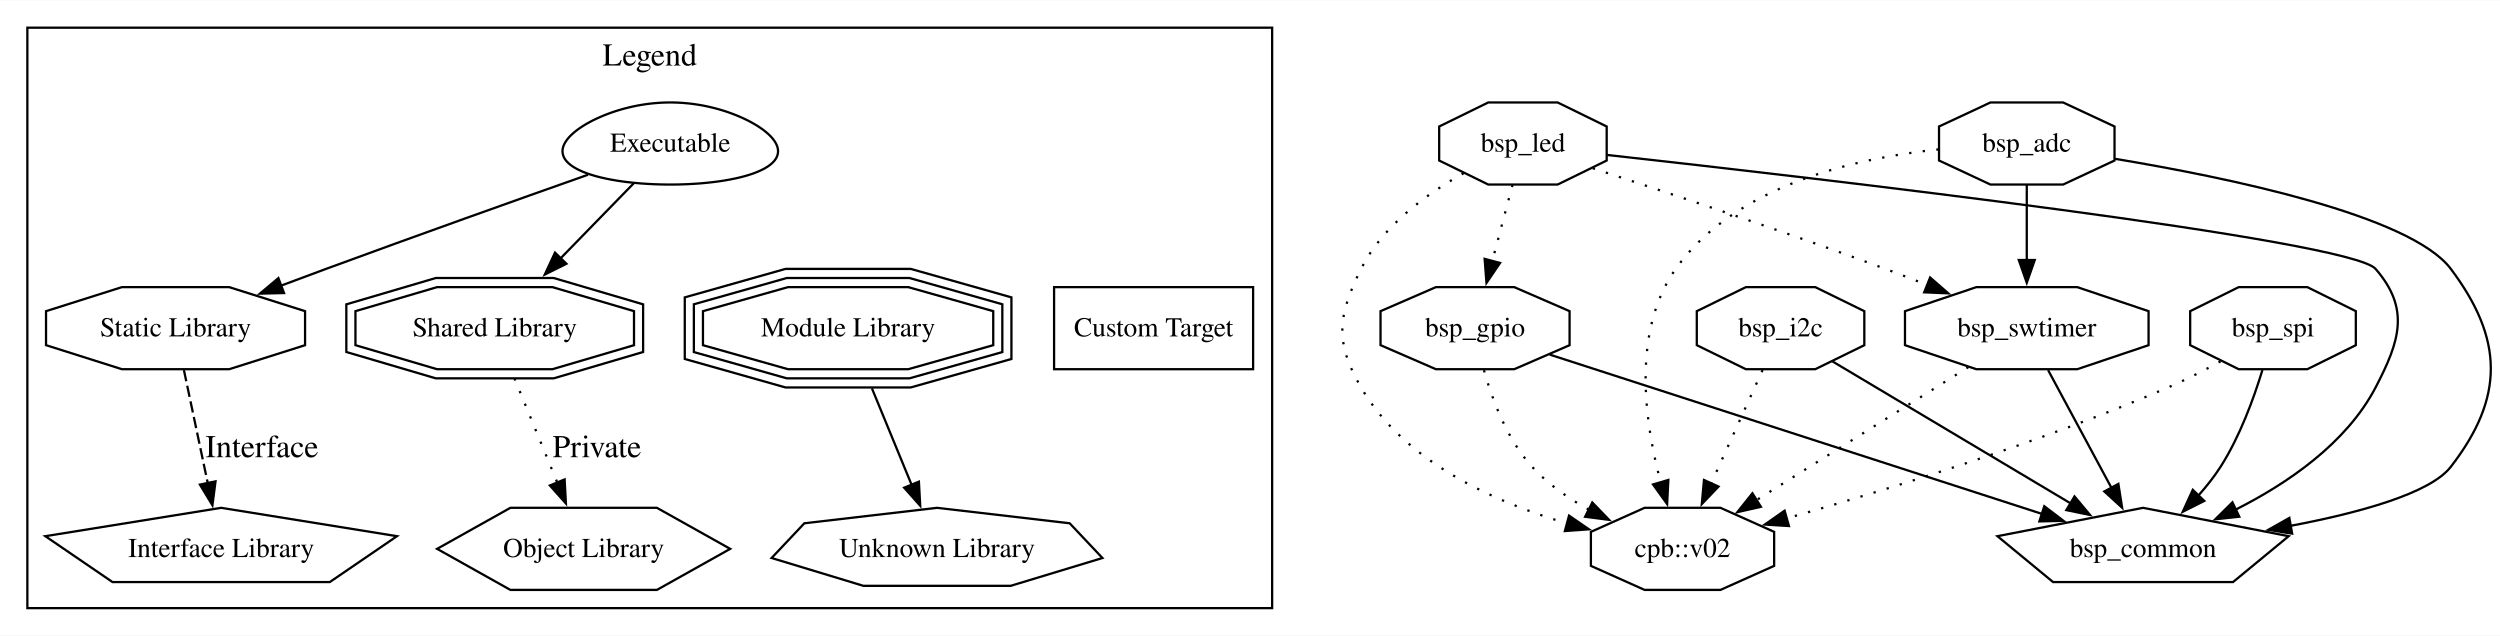
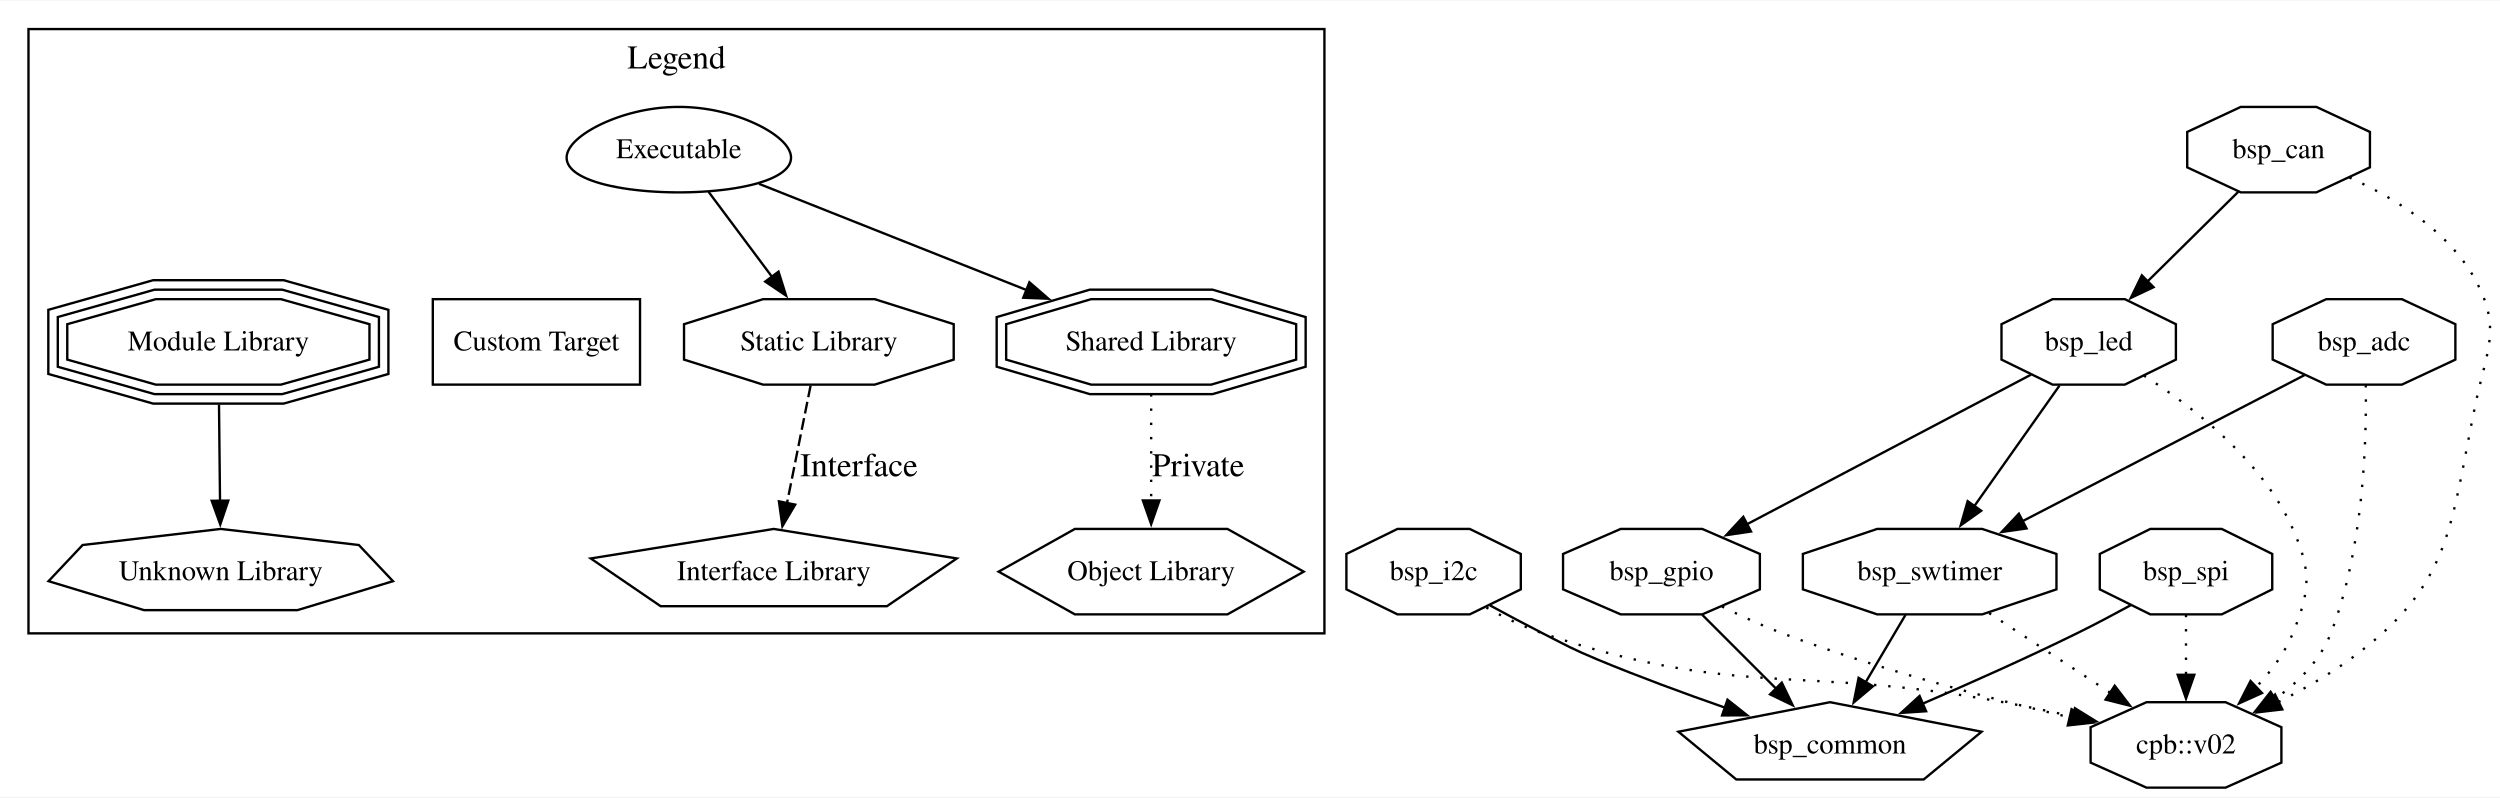
- <svg xmlns="http://www.w3.org/2000/svg" width="1097pt" height="279pt" viewBox="0.00 0.00 1096.57 278.60">
-   <g id="graph0" class="graph" transform="translate(4,274.6) scale(1)" data-name="bsp_lib">
-     <polygon fill="white" stroke="none" points="-4,4 -4,-274.6 1092.57,-274.6 1092.57,4 -4,4" style="" />
+ <svg xmlns="http://www.w3.org/2000/svg" width="1053pt" height="336pt" viewBox="0.00 0.00 1053.29 335.60">
+   <g id="graph0" class="graph" transform="translate(4,331.6) scale(1)" data-name="bsp_lib">
+     <polygon fill="white" stroke="none" points="-4,4 -4,-331.6 1049.29,-331.6 1049.29,4 -4,4" style="" />
    <g id="clust1" class="cluster" data-name="clusterLegend">
-       <polygon fill="none" stroke="black" points="8,-8 8,-262.6 554,-262.6 554,-8 8,-8" style="" />
-       <text text-anchor="middle" x="281" y="-246" font-family="Times,serif" font-size="14.00" style="">Legend</text>
+       <polygon fill="none" stroke="black" points="8,-65 8,-319.6 554,-319.6 554,-65 8,-65" style="" />
+       <text text-anchor="middle" x="281" y="-303" font-family="Times,serif" font-size="14.00" style="">Legend</text>
    </g>
    <g id="node1" class="node" pointer-events="visible" data-name="legendNode0">
-       <polygon fill="none" stroke="black" points="294.37,-193.85 297.27,-193.95 300.14,-194.1 302.96,-194.29 305.73,-194.54 308.44,-194.83 311.07,-195.16 313.62,-195.55 316.07,-195.98 318.42,-196.45 320.66,-196.96 322.78,-197.51 324.76,-198.11 326.62,-198.74 328.34,-199.41 329.91,-200.11 331.33,-200.84 332.61,-201.6 333.73,-202.39 334.7,-203.21 335.51,-204.05 336.17,-204.91 336.67,-205.79 337.02,-206.69 337.22,-207.6 337.28,-208.52 337.19,-209.45 336.96,-210.39 336.59,-211.33 336.1,-212.27 335.48,-213.21 334.75,-214.15 333.9,-215.08 332.94,-216 331.89,-216.91 330.74,-217.81 329.5,-218.69 328.19,-219.55 326.79,-220.39 325.33,-221.21 323.81,-222 322.23,-222.76 320.6,-223.49 318.93,-224.19 317.21,-224.86 315.46,-225.49 313.67,-226.09 311.86,-226.64 310.03,-227.15 308.17,-227.62 306.3,-228.05 304.41,-228.44 302.51,-228.77 300.6,-229.06 298.68,-229.31 296.76,-229.5 294.83,-229.65 292.9,-229.75 290.97,-229.8 289.03,-229.8 287.1,-229.75 285.17,-229.65 283.24,-229.5 281.32,-229.31 279.4,-229.06 277.49,-228.77 275.59,-228.44 273.7,-228.05 271.83,-227.62 269.97,-227.15 268.14,-226.64 266.33,-226.09 264.54,-225.49 262.79,-224.86 261.07,-224.19 259.4,-223.49 257.77,-222.76 256.19,-222 254.67,-221.21 253.21,-220.39 251.81,-219.55 250.5,-218.69 249.26,-217.81 248.11,-216.91 247.06,-216 246.1,-215.08 245.25,-214.15 244.52,-213.21 243.9,-212.27 243.41,-211.33 243.04,-210.39 242.81,-209.45 242.72,-208.52 242.78,-207.6 242.98,-206.69 243.33,-205.79 243.83,-204.91 244.49,-204.05 245.3,-203.21 246.27,-202.39 247.39,-201.6 248.67,-200.84 250.09,-200.11 251.66,-199.41 253.38,-198.74 255.24,-198.11 257.22,-197.51 259.34,-196.96 261.58,-196.45 263.93,-195.98 266.38,-195.55 268.93,-195.16 271.56,-194.83 274.27,-194.54 277.04,-194.29 279.86,-194.1 282.73,-193.95 285.63,-193.85 288.54,-193.8 291.46,-193.8 294.37,-193.85" style="" />
-       <text text-anchor="middle" x="290" y="-208.2" font-family="Times,serif" font-size="12.00" style="">Executable</text>
+       <polygon fill="none" stroke="black" points="286.37,-250.85 289.27,-250.95 292.14,-251.1 294.96,-251.29 297.73,-251.54 300.44,-251.83 303.07,-252.16 305.62,-252.55 308.07,-252.98 310.42,-253.45 312.66,-253.96 314.78,-254.51 316.76,-255.11 318.62,-255.74 320.34,-256.41 321.91,-257.11 323.33,-257.84 324.61,-258.6 325.73,-259.39 326.7,-260.21 327.51,-261.05 328.17,-261.91 328.67,-262.79 329.02,-263.69 329.22,-264.6 329.28,-265.52 329.19,-266.45 328.96,-267.39 328.59,-268.33 328.1,-269.27 327.48,-270.21 326.75,-271.15 325.9,-272.08 324.94,-273 323.89,-273.91 322.74,-274.81 321.5,-275.69 320.19,-276.55 318.79,-277.39 317.33,-278.21 315.81,-279 314.23,-279.76 312.6,-280.49 310.93,-281.19 309.21,-281.86 307.46,-282.49 305.67,-283.09 303.86,-283.64 302.03,-284.15 300.17,-284.62 298.3,-285.05 296.41,-285.44 294.51,-285.77 292.6,-286.06 290.68,-286.31 288.76,-286.5 286.83,-286.65 284.9,-286.75 282.97,-286.8 281.03,-286.8 279.1,-286.75 277.17,-286.65 275.24,-286.5 273.32,-286.31 271.4,-286.06 269.49,-285.77 267.59,-285.44 265.7,-285.05 263.83,-284.62 261.97,-284.15 260.14,-283.64 258.33,-283.09 256.54,-282.49 254.79,-281.86 253.07,-281.19 251.4,-280.49 249.77,-279.76 248.19,-279 246.67,-278.21 245.21,-277.39 243.81,-276.55 242.5,-275.69 241.26,-274.81 240.11,-273.91 239.06,-273 238.1,-272.08 237.25,-271.15 236.52,-270.21 235.9,-269.27 235.41,-268.33 235.04,-267.39 234.81,-266.45 234.72,-265.52 234.78,-264.6 234.98,-263.69 235.33,-262.79 235.83,-261.91 236.49,-261.05 237.3,-260.21 238.27,-259.39 239.39,-258.6 240.67,-257.84 242.09,-257.11 243.66,-256.41 245.38,-255.74 247.24,-255.11 249.22,-254.51 251.34,-253.96 253.58,-253.45 255.93,-252.98 258.38,-252.55 260.93,-252.16 263.56,-251.83 266.27,-251.54 269.04,-251.29 271.86,-251.1 274.73,-250.95 277.63,-250.85 280.54,-250.8 283.46,-250.8 286.37,-250.85" style="" />
+       <text text-anchor="middle" x="282" y="-265.2" font-family="Times,serif" font-size="12.00" style="">Executable</text>
    </g>
    <g id="node2" class="node" pointer-events="visible" data-name="legendNode1">
-       <polygon fill="none" stroke="black" points="129.81,-123.34 129.81,-138.26 96.53,-148.8 49.47,-148.8 16.19,-138.26 16.19,-123.34 49.47,-112.8 96.53,-112.8 129.81,-123.34" style="" />
-       <text text-anchor="middle" x="73" y="-127.2" font-family="Times,serif" font-size="12.00" style="">Static Library</text>
+       <polygon fill="none" stroke="black" points="397.81,-180.34 397.81,-195.26 364.53,-205.8 317.47,-205.8 284.19,-195.26 284.19,-180.34 317.47,-169.8 364.53,-169.8 397.81,-180.34" style="" />
+       <text text-anchor="middle" x="341" y="-184.2" font-family="Times,serif" font-size="12.00" style="">Static Library</text>
    </g>
    <g id="edge1" class="edge" data-name="legendNode0-&gt;legendNode1">
-       <path fill="none" stroke="black" d="M253.93,-198.11C223.3,-187.29 178.19,-171.23 139,-156.8 132.51,-154.41 125.67,-151.86 118.96,-149.34" style="" />
-       <polygon fill="black" stroke="black" points="120.59,-146.21 109.99,-145.95 118.11,-152.76 120.59,-146.21" style="" />
+       <path fill="none" stroke="black" d="M294.51,-251.05C302.31,-240.61 312.5,-226.96 321.35,-215.1" style="" />
+       <polygon fill="black" stroke="black" points="324.01,-217.4 327.19,-207.29 318.4,-213.21 324.01,-217.4" style="" />
    </g>
    <g id="node3" class="node" pointer-events="visible" data-name="legendNode2">
-       <polygon fill="none" stroke="black" points="274.09,-123.34 274.09,-138.26 238.3,-148.8 187.7,-148.8 151.91,-138.26 151.91,-123.34 187.7,-112.8 238.3,-112.8 274.09,-123.34" style="" />
-       <polygon fill="none" stroke="black" points="278.09,-120.35 278.09,-141.25 238.88,-152.8 187.12,-152.8 147.91,-141.25 147.91,-120.35 187.12,-108.8 238.88,-108.8 278.09,-120.35" style="" />
-       <text text-anchor="middle" x="213" y="-127.2" font-family="Times,serif" font-size="12.00" style="">Shared Library</text>
+       <polygon fill="none" stroke="black" points="542.09,-180.34 542.09,-195.26 506.3,-205.8 455.7,-205.8 419.91,-195.26 419.91,-180.34 455.7,-169.8 506.3,-169.8 542.09,-180.34" style="" />
+       <polygon fill="none" stroke="black" points="546.09,-177.35 546.09,-198.25 506.88,-209.8 455.12,-209.8 415.91,-198.25 415.91,-177.35 455.12,-165.8 506.88,-165.8 546.09,-177.35" style="" />
+       <text text-anchor="middle" x="481" y="-184.2" font-family="Times,serif" font-size="12.00" style="">Shared Library</text>
    </g>
    <g id="edge2" class="edge" data-name="legendNode0-&gt;legendNode2">
-       <path fill="none" stroke="black" d="M274.05,-194.43C264.69,-184.83 252.59,-172.41 241.63,-161.17" style="" />
-       <polygon fill="black" stroke="black" points="244.45,-159.05 234.96,-154.33 239.44,-163.94 244.45,-159.05" style="" />
+       <path fill="none" stroke="black" d="M315.76,-254.4C346.74,-242.1 393.12,-223.69 428.87,-209.5" style="" />
+       <polygon fill="black" stroke="black" points="429.7,-212.93 437.71,-205.99 427.12,-206.42 429.7,-212.93" style="" />
    </g>
    <g id="node4" class="node" pointer-events="visible" data-name="legendNode3">
-       <polygon fill="none" stroke="black" points="431.66,-123.34 431.66,-138.26 394.37,-148.8 341.63,-148.8 304.34,-138.26 304.34,-123.34 341.63,-112.8 394.37,-112.8 431.66,-123.34" style="" />
-       <polygon fill="none" stroke="black" points="435.65,-120.32 435.65,-141.28 394.92,-152.8 341.08,-152.8 300.35,-141.28 300.35,-120.32 341.08,-108.8 394.92,-108.8 435.65,-120.32" style="" />
-       <polygon fill="none" stroke="black" points="439.64,-117.29 439.64,-144.31 395.47,-156.8 340.53,-156.8 296.36,-144.31 296.36,-117.29 340.53,-104.8 395.47,-104.8 439.64,-117.29" style="" />
-       <text text-anchor="middle" x="368" y="-127.2" font-family="Times,serif" font-size="12.00" style="">Module Library</text>
+       <polygon fill="none" stroke="black" points="151.66,-180.34 151.66,-195.26 114.37,-205.8 61.63,-205.8 24.34,-195.26 24.34,-180.34 61.63,-169.8 114.37,-169.8 151.66,-180.34" style="" />
+       <polygon fill="none" stroke="black" points="155.65,-177.32 155.65,-198.28 114.92,-209.8 61.08,-209.8 20.35,-198.28 20.35,-177.32 61.08,-165.8 114.92,-165.8 155.65,-177.32" style="" />
+       <polygon fill="none" stroke="black" points="159.64,-174.29 159.64,-201.31 115.47,-213.8 60.53,-213.8 16.36,-201.31 16.36,-174.29 60.53,-161.8 115.47,-161.8 159.64,-174.29" style="" />
+       <text text-anchor="middle" x="88" y="-184.2" font-family="Times,serif" font-size="12.00" style="">Module Library</text>
    </g>
    <g id="node8" class="node" pointer-events="visible" data-name="legendNode7">
-       <polygon fill="none" stroke="black" points="545.65,-148.8 458.35,-148.8 458.35,-112.8 545.65,-112.8 545.65,-148.8" style="" />
-       <text text-anchor="middle" x="502" y="-127.2" font-family="Times,serif" font-size="12.00" style="">Custom Target</text>
+       <polygon fill="none" stroke="black" points="265.65,-205.8 178.35,-205.8 178.35,-169.8 265.65,-169.8 265.65,-205.8" style="" />
+       <text text-anchor="middle" x="222" y="-184.2" font-family="Times,serif" font-size="12.00" style="">Custom Target</text>
    </g>
    <g id="node5" class="node" pointer-events="visible" data-name="legendNode4">
-       <polygon fill="none" stroke="black" points="170.12,-39.56 93,-52 15.88,-39.56 45.34,-19.44 140.66,-19.44 170.12,-39.56" style="" />
-       <text text-anchor="middle" x="93" y="-30.4" font-family="Times,serif" font-size="12.00" style="">Interface Library</text>
+       <polygon fill="none" stroke="black" points="399.12,-96.56 322,-109 244.88,-96.56 274.34,-76.44 369.66,-76.44 399.12,-96.56" style="" />
+       <text text-anchor="middle" x="322" y="-87.4" font-family="Times,serif" font-size="12.00" style="">Interface Library</text>
    </g>
    <g id="edge4" class="edge" data-name="legendNode1-&gt;legendNode4">
-       <path fill="none" stroke="black" stroke-dasharray="5,2" d="M76.67,-112.41C79.61,-98.48 83.79,-78.66 87.18,-62.57" style="" />
-       <polygon fill="black" stroke="black" points="90.54,-63.63 89.18,-53.12 83.69,-62.18 90.54,-63.63" style="" />
-       <text text-anchor="middle" x="110.87" y="-74.2" font-family="Times,serif" font-size="14.00" style="">Interface</text>
+       <path fill="none" stroke="black" stroke-dasharray="5,2" d="M337.52,-169.41C334.72,-155.48 330.75,-135.66 327.52,-119.57" style="" />
+       <polygon fill="black" stroke="black" points="331.03,-119.24 325.63,-110.13 324.17,-120.62 331.03,-119.24" style="" />
+       <text text-anchor="middle" x="357.87" y="-131.2" font-family="Times,serif" font-size="14.00" style="">Interface</text>
    </g>
    <g id="node6" class="node" pointer-events="visible" data-name="legendNode5">
-       <polygon fill="none" stroke="black" points="316.28,-34 284.14,-52 219.86,-52 187.72,-34 219.86,-16 284.14,-16 316.28,-34" style="" />
-       <text text-anchor="middle" x="252" y="-30.4" font-family="Times,serif" font-size="12.00" style="">Object Library</text>
+       <polygon fill="none" stroke="black" points="545.28,-91 513.14,-109 448.86,-109 416.72,-91 448.86,-73 513.14,-73 545.28,-91" style="" />
+       <text text-anchor="middle" x="481" y="-87.4" font-family="Times,serif" font-size="12.00" style="">Object Library</text>
    </g>
    <g id="edge5" class="edge" data-name="legendNode2-&gt;legendNode5">
-       <path fill="none" stroke="black" stroke-dasharray="1,5" d="M221.66,-108.76C227.2,-95.29 234.46,-77.64 240.48,-62.99" style="" />
-       <polygon fill="black" stroke="black" points="243.66,-64.47 244.23,-53.89 237.19,-61.8 243.66,-64.47" style="" />
-       <text text-anchor="middle" x="257.83" y="-74.2" font-family="Times,serif" font-size="14.00" style="">Private</text>
+       <path fill="none" stroke="black" stroke-dasharray="1,5" d="M481,-165.76C481,-152.55 481,-135.33 481,-120.86" style="" />
+       <polygon fill="black" stroke="black" points="484.5,-121 481,-111 477.5,-121 484.5,-121" style="" />
+       <text text-anchor="middle" x="500.83" y="-131.2" font-family="Times,serif" font-size="14.00" style="">Private</text>
    </g>
    <g id="node7" class="node" pointer-events="visible" data-name="legendNode6">
-       <polygon fill="none" stroke="black" points="479.56,-29.99 465.19,-45.22 407,-52 348.81,-45.22 334.44,-29.99 374.71,-17.78 439.29,-17.78 479.56,-29.99" style="" />
-       <text text-anchor="middle" x="407" y="-30.4" font-family="Times,serif" font-size="12.00" style="">Unknown Library</text>
+       <polygon fill="none" stroke="black" points="161.56,-86.99 147.19,-102.22 89,-109 30.81,-102.22 16.44,-86.99 56.71,-74.78 121.29,-74.78 161.56,-86.99" style="" />
+       <text text-anchor="middle" x="89" y="-87.4" font-family="Times,serif" font-size="12.00" style="">Unknown Library</text>
    </g>
    <g id="edge6" class="edge" data-name="legendNode3-&gt;legendNode6">
-       <path fill="none" stroke="black" d="M378.45,-104.4C383.85,-91.28 390.43,-75.29 395.91,-61.96" style="" />
-       <polygon fill="black" stroke="black" points="399.06,-63.49 399.63,-52.91 392.59,-60.83 399.06,-63.49" style="" />
+       <path fill="none" stroke="black" d="M88.27,-161.4C88.4,-148.8 88.56,-133.54 88.7,-120.54" style="" />
+       <polygon fill="black" stroke="black" points="92.19,-120.93 88.8,-110.89 85.2,-120.85 92.19,-120.93" style="" />
    </g>
    <g id="node9" class="node" pointer-events="visible" data-name="node0">
-       <polygon fill="none" stroke="black" points="923.49,-204.34 923.49,-219.26 900.94,-229.8 869.06,-229.8 846.51,-219.26 846.51,-204.34 869.06,-193.8 900.94,-193.8 923.49,-204.34" style="" />
-       <text text-anchor="middle" x="885" y="-208.2" font-family="Times,serif" font-size="12.00" style="">bsp_adc</text>
+       <polygon fill="none" stroke="black" points="1030.49,-180.34 1030.49,-195.26 1007.94,-205.8 976.06,-205.8 953.51,-195.26 953.51,-180.34 976.06,-169.8 1007.94,-169.8 1030.49,-180.34" style="" />
+       <text text-anchor="middle" x="992" y="-184.2" font-family="Times,serif" font-size="12.00" style="">bsp_adc</text>
    </g>
    <g id="node10" class="node" pointer-events="visible" data-name="node1">
-       <polygon fill="none" stroke="black" points="999.87,-39.56 936,-52 872.13,-39.56 896.53,-19.44 975.47,-19.44 999.87,-39.56" style="" />
-       <text text-anchor="middle" x="936" y="-30.4" font-family="Times,serif" font-size="12.00" style="">bsp_common</text>
+       <polygon fill="none" stroke="black" points="862.42,-83.54 862.42,-98.46 831.13,-109 786.87,-109 755.58,-98.46 755.58,-83.54 786.87,-73 831.13,-73 862.42,-83.54" style="" />
+       <text text-anchor="middle" x="809" y="-87.4" font-family="Times,serif" font-size="12.00" style="">bsp_swtimer</text>
    </g>
-     <g id="edge8" class="edge" data-name="node0-&gt;node1">
-       <path fill="none" stroke="black" d="M923.77,-205.07C972.9,-196.92 1053.33,-180.33 1071,-156.8 1094.17,-125.95 1094.61,-100.51 1071,-70 1061.93,-58.28 1030.64,-49.76 1000.47,-44.06" style="" />
-       <polygon fill="black" stroke="black" points="1001.4,-40.67 990.94,-42.36 1000.17,-47.57 1001.4,-40.67" style="" />
+     <g id="edge10" class="edge" data-name="node0-&gt;node1">
+       <path fill="none" stroke="black" d="M966.94,-173.82C936.29,-157.94 884.06,-130.89 848.11,-112.26" style="" />
+       <polygon fill="black" stroke="black" points="849.81,-109.2 839.32,-107.71 846.59,-115.42 849.81,-109.2" style="" />
+     </g>
+     <g id="node12" class="node" pointer-events="visible" data-name="node3">
+       <polygon fill="none" stroke="black" points="957.19,-10.54 957.19,-25.46 933.65,-36 900.35,-36 876.81,-25.46 876.81,-10.54 900.35,0 933.65,0 957.19,-10.54" style="" />
+       <text text-anchor="middle" x="917" y="-14.4" font-family="Times,serif" font-size="12.00" style="">cpb::v02</text>
+     </g>
+     <g id="edge11" class="edge" data-name="node0-&gt;node3">
+       <path fill="none" stroke="black" stroke-dasharray="1,5" d="M992.72,-169.6C993.15,-145.4 991.76,-100.3 978,-65 973.55,-53.57 964.35,-44.4 954.43,-37.34" style="" />
+       <polygon fill="black" stroke="black" points="956.4,-34.46 946.09,-32.04 952.64,-40.36 956.4,-34.46" style="" />
    </g>
    <g id="node11" class="node" pointer-events="visible" data-name="node2">
-       <polygon fill="none" stroke="black" points="938.42,-123.34 938.42,-138.26 907.13,-148.8 862.87,-148.8 831.58,-138.26 831.58,-123.34 862.87,-112.8 907.13,-112.8 938.42,-123.34" style="" />
-       <text text-anchor="middle" x="885" y="-127.2" font-family="Times,serif" font-size="12.00" style="">bsp_swtimer</text>
+       <polygon fill="none" stroke="black" points="830.87,-23.56 767,-36 703.13,-23.56 727.53,-3.44 806.47,-3.44 830.87,-23.56" style="" />
+       <text text-anchor="middle" x="767" y="-14.4" font-family="Times,serif" font-size="12.00" style="">bsp_common</text>
    </g>
-     <g id="edge11" class="edge" data-name="node0-&gt;node2">
-       <path fill="none" stroke="black" d="M885,-193.66C885,-183.99 885,-171.67 885,-160.56" style="" />
-       <polygon fill="black" stroke="black" points="888.5,-160.69 885,-150.69 881.5,-160.69 888.5,-160.69" style="" />
+     <g id="edge8" class="edge" data-name="node1-&gt;node2">
+       <path fill="none" stroke="black" d="M798.83,-72.81C793.77,-64.25 787.55,-53.74 781.95,-44.28" style="" />
+       <polygon fill="black" stroke="black" points="785.09,-42.7 776.98,-35.88 779.06,-46.27 785.09,-42.7" style="" />
    </g>
-     <g id="node12" class="node" pointer-events="visible" data-name="node3">
-       <polygon fill="none" stroke="black" points="774.19,-26.54 774.19,-41.46 750.65,-52 717.35,-52 693.81,-41.46 693.81,-26.54 717.35,-16 750.65,-16 774.19,-26.54" style="" />
-       <text text-anchor="middle" x="734" y="-30.4" font-family="Times,serif" font-size="12.00" style="">cpb::v02</text>
-     </g>
-     <g id="edge12" class="edge" data-name="node0-&gt;node3">
-       <path fill="none" stroke="black" stroke-dasharray="1,5" d="M846.3,-209.21C809.82,-205.4 756.97,-193.43 731,-156.8 711.71,-129.59 717.32,-89.7 724.47,-63.06" style="" />
-       <polygon fill="black" stroke="black" points="727.78,-64.23 727.25,-53.65 721.07,-62.25 727.78,-64.23" style="" />
-     </g>
-     <g id="edge9" class="edge" data-name="node2-&gt;node1">
-       <path fill="none" stroke="black" d="M894.35,-112.41C902.14,-97.94 913.33,-77.13 922.16,-60.73" style="" />
-       <polygon fill="black" stroke="black" points="925.18,-62.5 926.83,-52.04 919.01,-59.19 925.18,-62.5" style="" />
-     </g>
-     <g id="edge10" class="edge" data-name="node2-&gt;node3">
-       <path fill="none" stroke="black" stroke-dasharray="1,5" d="M859.38,-113.72C833.76,-97.63 794.24,-72.82 766.44,-55.37" style="" />
-       <polygon fill="black" stroke="black" points="768.38,-52.45 758.05,-50.1 764.66,-58.38 768.38,-52.45" style="" />
+     <g id="edge9" class="edge" data-name="node1-&gt;node3">
+       <path fill="none" stroke="black" stroke-dasharray="1,5" d="M834.05,-73.53C849.36,-63.46 869.09,-50.5 885.46,-39.73" style="" />
+       <polygon fill="black" stroke="black" points="886.96,-42.94 893.39,-34.52 883.11,-37.09 886.96,-42.94" style="" />
    </g>
    <g id="node13" class="node" pointer-events="visible" data-name="node4">
-       <polygon fill="none" stroke="black" points="684.46,-123.34 684.46,-138.26 660.18,-148.8 625.82,-148.8 601.54,-138.26 601.54,-123.34 625.82,-112.8 660.18,-112.8 684.46,-123.34" style="" />
-       <text text-anchor="middle" x="643" y="-127.2" font-family="Times,serif" font-size="12.00" style="">bsp_gpio</text>
+       <polygon fill="none" stroke="black" points="994.49,-261.34 994.49,-276.26 971.94,-286.8 940.06,-286.8 917.51,-276.26 917.51,-261.34 940.06,-250.8 971.94,-250.8 994.49,-261.34" style="" />
+       <text text-anchor="middle" x="956" y="-265.2" font-family="Times,serif" font-size="12.00" style="">bsp_can</text>
    </g>
-     <g id="edge13" class="edge" data-name="node4-&gt;node1">
-       <path fill="none" stroke="black" d="M675.76,-119.2C728.51,-102.13 832.34,-68.54 891.66,-49.34" style="" />
-       <polygon fill="black" stroke="black" points="892.68,-52.7 901.11,-46.29 890.52,-46.04 892.68,-52.7" style="" />
-     </g>
-     <g id="edge14" class="edge" data-name="node4-&gt;node3">
-       <path fill="none" stroke="black" stroke-dasharray="1,5" d="M646.9,-112.35C650.53,-99.4 657.08,-81.97 668,-70 674.92,-62.41 683.88,-56.17 692.95,-51.17" style="" />
-       <polygon fill="black" stroke="black" points="694.42,-54.34 701.78,-46.72 691.27,-48.09 694.42,-54.34" style="" />
+     <g id="edge18" class="edge" data-name="node4-&gt;node3">
+       <path fill="none" stroke="black" stroke-dasharray="1,5" d="M985.85,-257.06C1004.79,-248.51 1027.77,-234.5 1039,-213.8 1050.02,-193.48 1043.7,-184.43 1039,-161.8 1028.15,-109.53 1029.22,-85.34 986,-54 976.8,-47.33 966.14,-41.24 956,-36.09" style="" />
+       <polygon fill="black" stroke="black" points="957.58,-32.96 947.06,-31.73 954.51,-39.25 957.58,-32.96" style="" />
    </g>
    <g id="node14" class="node" pointer-events="visible" data-name="node5">
-       <polygon fill="none" stroke="black" points="813.74,-123.34 813.74,-138.26 792.22,-148.8 761.78,-148.8 740.26,-138.26 740.26,-123.34 761.78,-112.8 792.22,-112.8 813.74,-123.34" style="" />
-       <text text-anchor="middle" x="777" y="-127.2" font-family="Times,serif" font-size="12.00" style="">bsp_i2c</text>
+       <polygon fill="none" stroke="black" points="912.74,-180.34 912.74,-195.26 891.22,-205.8 860.78,-205.8 839.26,-195.26 839.26,-180.34 860.78,-169.8 891.22,-169.8 912.74,-180.34" style="" />
+       <text text-anchor="middle" x="876" y="-184.2" font-family="Times,serif" font-size="12.00" style="">bsp_led</text>
+     </g>
+     <g id="edge17" class="edge" data-name="node4-&gt;node5">
+       <path fill="none" stroke="black" d="M939.03,-251.05C927.93,-240.08 913.23,-225.56 900.82,-213.31" style="" />
+       <polygon fill="black" stroke="black" points="903.32,-210.86 893.74,-206.32 898.4,-215.84 903.32,-210.86" style="" />
    </g>
    <g id="edge15" class="edge" data-name="node5-&gt;node1">
-       <path fill="none" stroke="black" d="M799.78,-116.22C827.17,-99.89 873.29,-72.39 904.19,-53.97" style="" />
-       <polygon fill="black" stroke="black" points="905.93,-57 912.73,-48.87 902.35,-50.99 905.93,-57" style="" />
+       <path fill="none" stroke="black" d="M863.71,-169.41C853.61,-155.11 839.13,-134.62 827.6,-118.32" style="" />
+       <polygon fill="black" stroke="black" points="830.71,-116.66 822.08,-110.51 825,-120.7 830.71,-116.66" style="" />
    </g>
    <g id="edge16" class="edge" data-name="node5-&gt;node3">
-       <path fill="none" stroke="black" stroke-dasharray="1,5" d="M769.11,-112.41C762.81,-98.51 753.85,-78.77 746.56,-62.7" style="" />
-       <polygon fill="black" stroke="black" points="749.78,-61.32 742.46,-53.66 743.41,-64.21 749.78,-61.32" style="" />
+       <path fill="none" stroke="black" stroke-dasharray="1,5" d="M899.28,-173.6C920.11,-160.32 949.26,-137.71 962,-109 969.93,-91.13 969.38,-83.11 962,-65 958.56,-56.56 952.74,-48.83 946.41,-42.21" style="" />
+       <polygon fill="black" stroke="black" points="949.02,-39.86 939.36,-35.5 944.19,-44.93 949.02,-39.86" style="" />
    </g>
    <g id="node15" class="node" pointer-events="visible" data-name="node6">
-       <polygon fill="none" stroke="black" points="700.74,-204.34 700.74,-219.26 679.22,-229.8 648.78,-229.8 627.26,-219.26 627.26,-204.34 648.78,-193.8 679.22,-193.8 700.74,-204.34" style="" />
-       <text text-anchor="middle" x="664" y="-208.2" font-family="Times,serif" font-size="12.00" style="">bsp_led</text>
+       <polygon fill="none" stroke="black" points="737.46,-83.54 737.46,-98.46 713.18,-109 678.82,-109 654.54,-98.46 654.54,-83.54 678.82,-73 713.18,-73 737.46,-83.54" style="" />
+       <text text-anchor="middle" x="696" y="-87.4" font-family="Times,serif" font-size="12.00" style="">bsp_gpio</text>
    </g>
-     <g id="edge17" class="edge" data-name="node6-&gt;node1">
-       <path fill="none" stroke="black" d="M700.97,-206.77C793.22,-196.56 1026.98,-169.52 1038,-156.8 1053.13,-139.33 1048.7,-125.28 1038,-104.8 1025.13,-80.17 999.19,-62.6 976.68,-51.25" style="" />
-       <polygon fill="black" stroke="black" points="978.22,-48.1 967.68,-46.97 975.21,-54.42 978.22,-48.1" style="" />
+     <g id="edge14" class="edge" data-name="node5-&gt;node6">
+       <path fill="none" stroke="black" d="M851.72,-174.01C820.89,-157.78 767.44,-129.62 731.89,-110.9" style="" />
+       <polygon fill="black" stroke="black" points="733.74,-107.92 723.27,-106.36 730.48,-114.12 733.74,-107.92" style="" />
    </g>
-     <g id="edge19" class="edge" data-name="node6-&gt;node2">
-       <path fill="none" stroke="black" stroke-dasharray="1,5" d="M694.66,-200.95C726.81,-190.49 778.72,-173.23 823,-156.8 829.06,-154.55 835.43,-152.09 841.67,-149.63" style="" />
-       <polygon fill="black" stroke="black" points="842.6,-153.03 850.59,-146.07 840,-146.53 842.6,-153.03" style="" />
+     <g id="edge12" class="edge" data-name="node6-&gt;node2">
+       <path fill="none" stroke="black" d="M713.19,-72.81C722.55,-63.45 734.25,-51.75 744.35,-41.65" style="" />
+       <polygon fill="black" stroke="black" points="746.7,-44.25 751.3,-34.7 741.75,-39.3 746.7,-44.25" style="" />
    </g>
-     <g id="edge20" class="edge" data-name="node6-&gt;node3">
-       <path fill="none" stroke="black" stroke-dasharray="1,5" d="M637.99,-198.77C621.81,-189.73 602.36,-175.67 593,-156.8 582.73,-136.09 581.39,-124.78 593,-104.8 611.84,-72.37 651.03,-54.65 683.33,-45.18" style="" />
-       <polygon fill="black" stroke="black" points="684.22,-48.57 692.96,-42.57 682.39,-41.81 684.22,-48.57" style="" />
-     </g>
-     <g id="edge18" class="edge" data-name="node6-&gt;node4">
-       <path fill="none" stroke="black" stroke-dasharray="1,5" d="M659.44,-193.66C656.85,-183.89 653.53,-171.4 650.55,-160.21" style="" />
-       <polygon fill="black" stroke="black" points="653.96,-159.41 648.01,-150.64 647.2,-161.21 653.96,-159.41" style="" />
+     <g id="edge13" class="edge" data-name="node6-&gt;node3">
+       <path fill="none" stroke="black" stroke-dasharray="1,5" d="M721.52,-76.3C729.54,-72.32 738.51,-68.2 747,-65 786.85,-50 833.65,-37.71 868.05,-29.62" style="" />
+       <polygon fill="black" stroke="black" points="868.78,-33.04 877.73,-27.38 867.2,-26.22 868.78,-33.04" style="" />
    </g>
    <g id="node16" class="node" pointer-events="visible" data-name="node7">
-       <polygon fill="none" stroke="black" points="1029.33,-123.34 1029.33,-138.26 1008.05,-148.8 977.95,-148.8 956.67,-138.26 956.67,-123.34 977.95,-112.8 1008.05,-112.8 1029.33,-123.34" style="" />
-       <text text-anchor="middle" x="993" y="-127.2" font-family="Times,serif" font-size="12.00" style="">bsp_spi</text>
+       <polygon fill="none" stroke="black" points="636.74,-83.54 636.74,-98.46 615.22,-109 584.78,-109 563.26,-98.46 563.26,-83.54 584.78,-73 615.22,-73 636.74,-83.54" style="" />
+       <text text-anchor="middle" x="600" y="-87.4" font-family="Times,serif" font-size="12.00" style="">bsp_i2c</text>
    </g>
-     <g id="edge21" class="edge" data-name="node7-&gt;node1">
-       <path fill="none" stroke="black" d="M988.36,-112.44C984.57,-100.01 978.45,-83.21 970,-70 967.2,-65.63 963.8,-61.34 960.23,-57.35" style="" />
-       <polygon fill="black" stroke="black" points="962.86,-55.04 953.41,-50.27 957.82,-59.9 962.86,-55.04" style="" />
+     <g id="edge19" class="edge" data-name="node7-&gt;node2">
+       <path fill="none" stroke="black" d="M623.75,-76.79C630.87,-72.91 638.71,-68.72 646,-65 656.09,-59.85 658.54,-58.36 669,-54 686.38,-46.76 705.84,-39.62 722.81,-33.69" style="" />
+       <polygon fill="black" stroke="black" points="723.82,-37.05 732.13,-30.48 721.54,-30.43 723.82,-37.05" style="" />
    </g>
-     <g id="edge22" class="edge" data-name="node7-&gt;node3">
-       <path fill="none" stroke="black" stroke-dasharray="1,5" d="M970.01,-116.24C962.78,-112.27 954.68,-108.11 947,-104.8 890.79,-80.55 823.24,-59.75 779.5,-47.31" style="" />
-       <polygon fill="black" stroke="black" points="780.68,-44.01 770.1,-44.67 778.78,-50.75 780.68,-44.01" style="" />
+     <g id="edge20" class="edge" data-name="node7-&gt;node3">
+       <path fill="none" stroke="black" stroke-dasharray="1,5" d="M622.22,-75.9C629.54,-71.8 637.9,-67.71 646,-65 728.67,-37.32 754.27,-51.85 840,-36 849.58,-34.23 859.78,-32.13 869.52,-30.02" style="" />
+       <polygon fill="black" stroke="black" points="870.19,-33.46 879.2,-27.88 868.68,-26.62 870.19,-33.46" style="" />
+     </g>
+     <g id="node17" class="node" pointer-events="visible" data-name="node8">
+       <polygon fill="none" stroke="black" points="953.33,-83.54 953.33,-98.46 932.05,-109 901.95,-109 880.67,-98.46 880.67,-83.54 901.95,-73 932.05,-73 953.33,-83.54" style="" />
+       <text text-anchor="middle" x="917" y="-87.4" font-family="Times,serif" font-size="12.00" style="">bsp_spi</text>
+     </g>
+     <g id="edge21" class="edge" data-name="node8-&gt;node2">
+       <path fill="none" stroke="black" d="M893.79,-76.91C886.55,-72.96 878.5,-68.69 871,-65 849.77,-54.56 825.64,-43.82 805.96,-35.34" style="" />
+       <polygon fill="black" stroke="black" points="807.5,-32.19 796.93,-31.48 804.75,-38.63 807.5,-32.19" style="" />
+     </g>
+     <g id="edge22" class="edge" data-name="node8-&gt;node3">
+       <path fill="none" stroke="black" stroke-dasharray="1,5" d="M917,-72.81C917,-65.23 917,-56.1 917,-47.54" style="" />
+       <polygon fill="black" stroke="black" points="920.5,-47.54 917,-37.54 913.5,-47.54 920.5,-47.54" style="" />
    </g>
  </g>
</svg>
